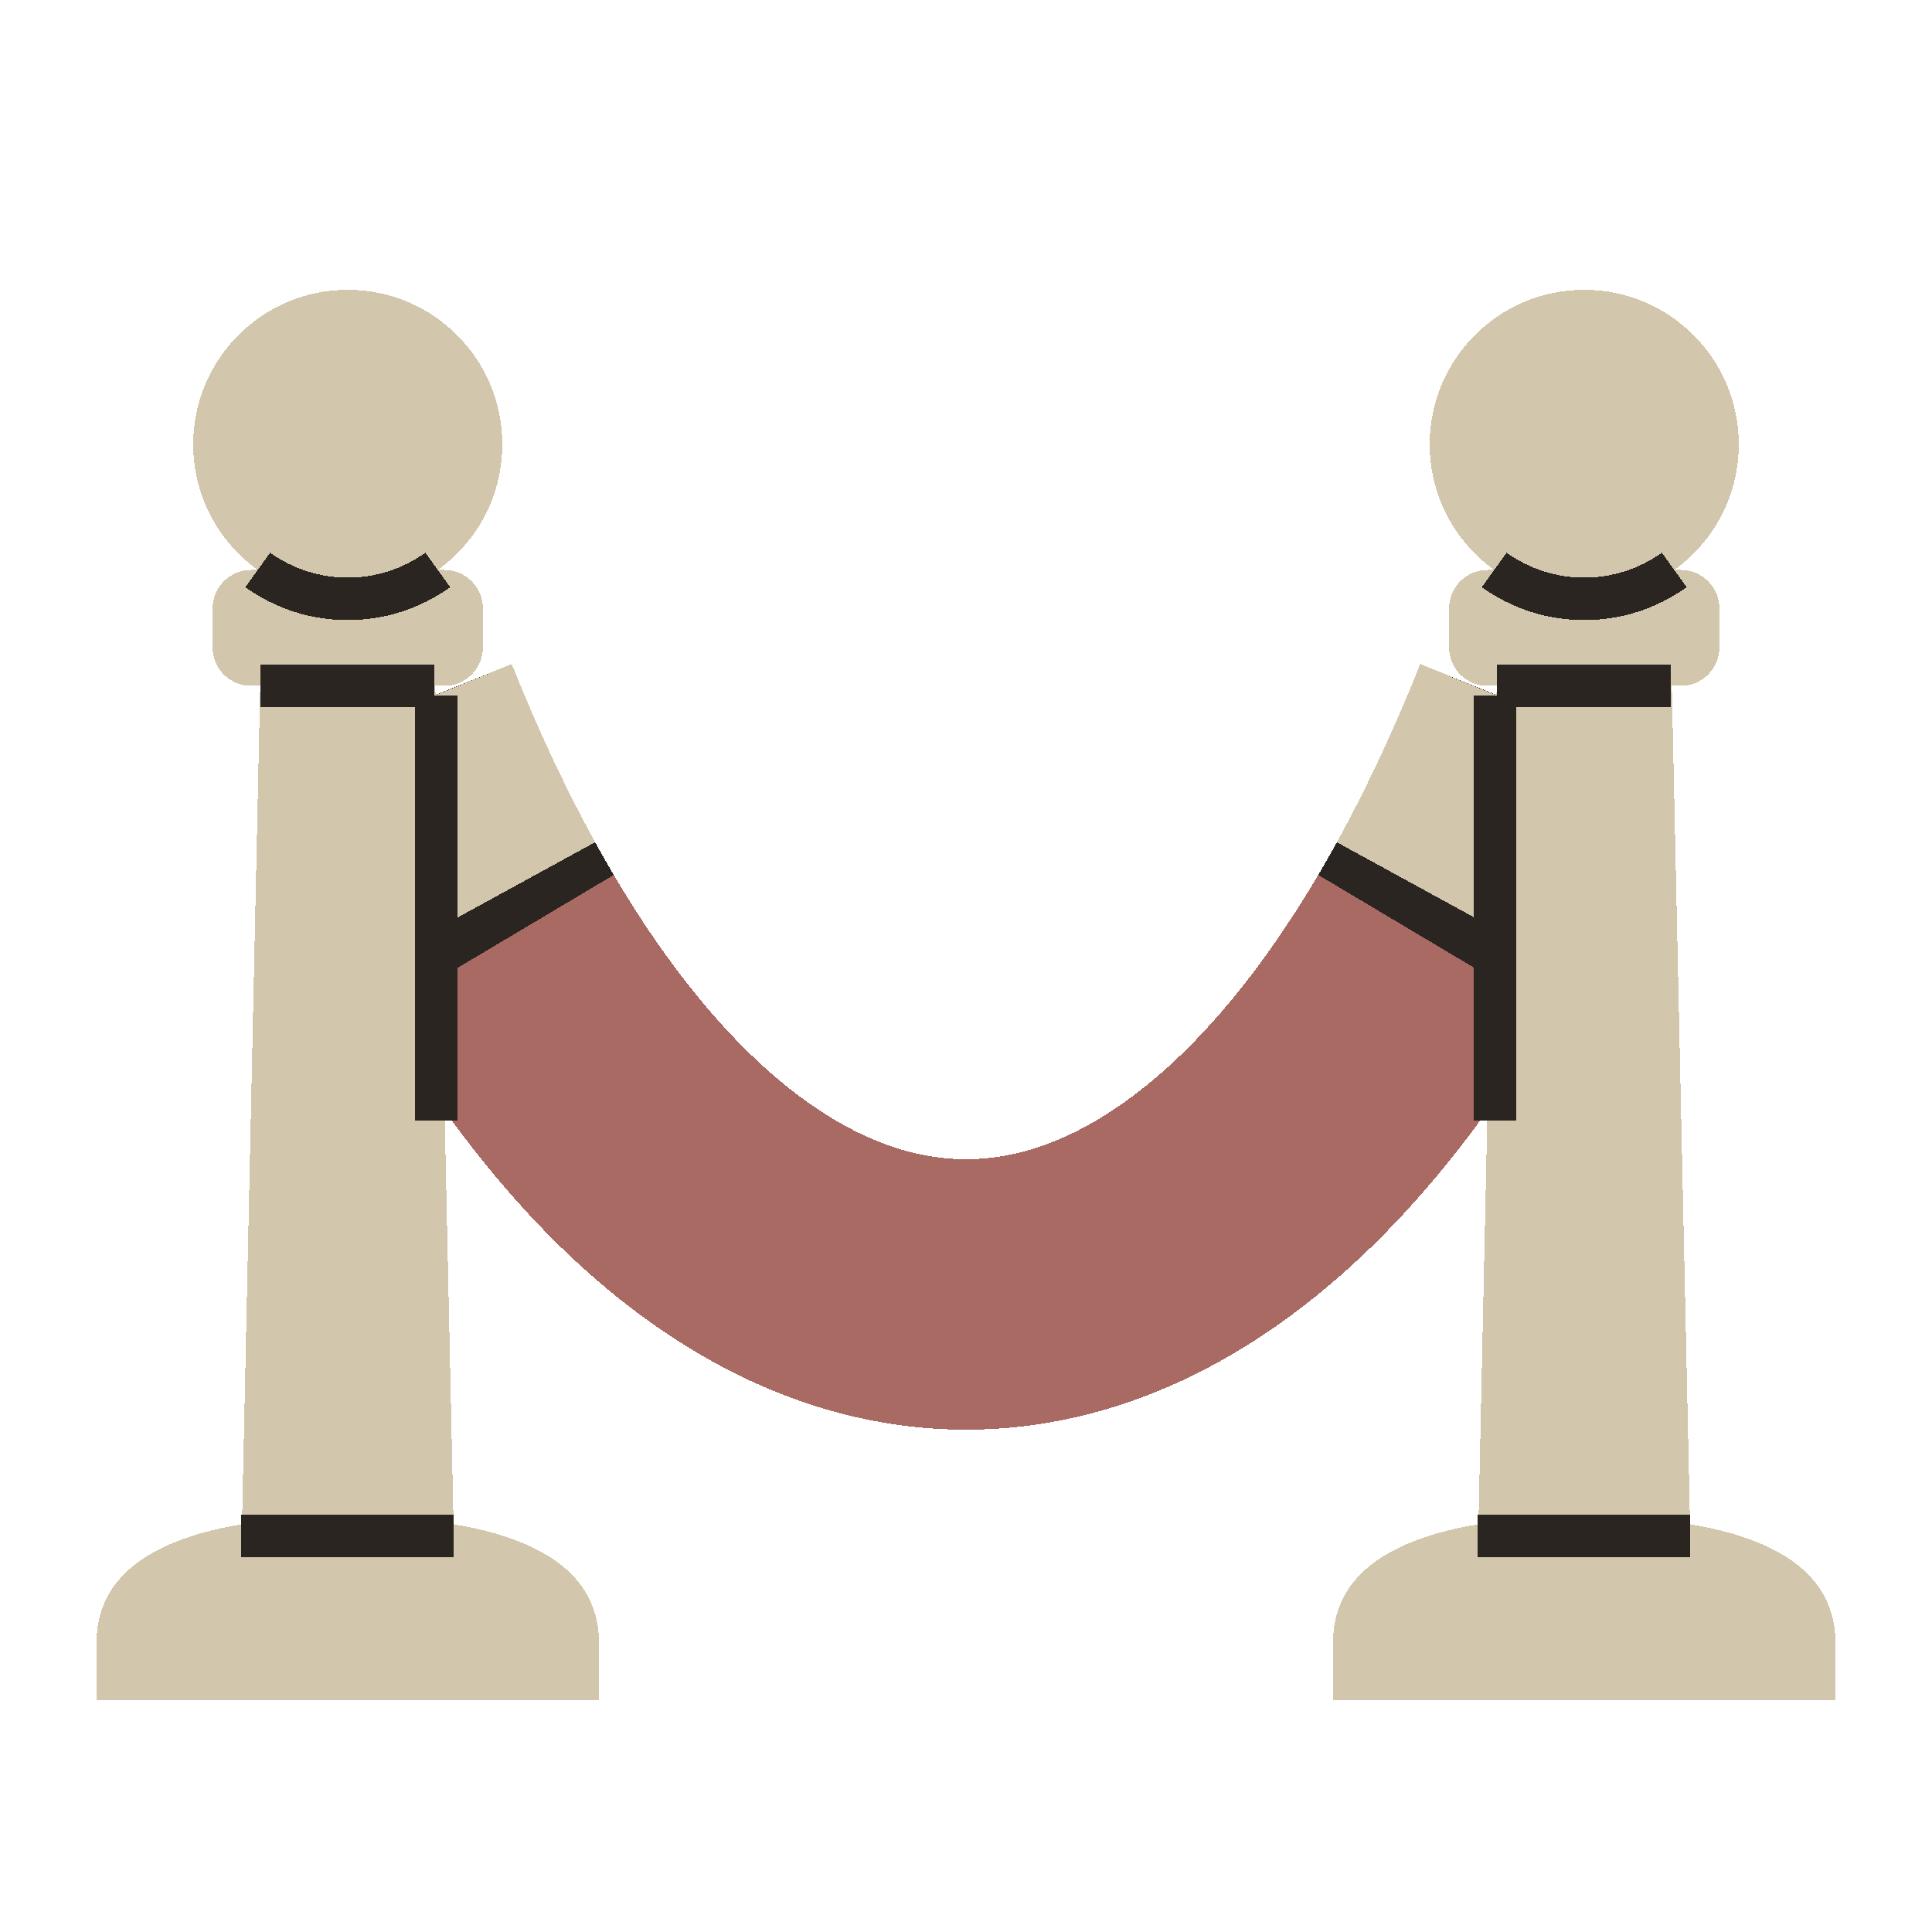
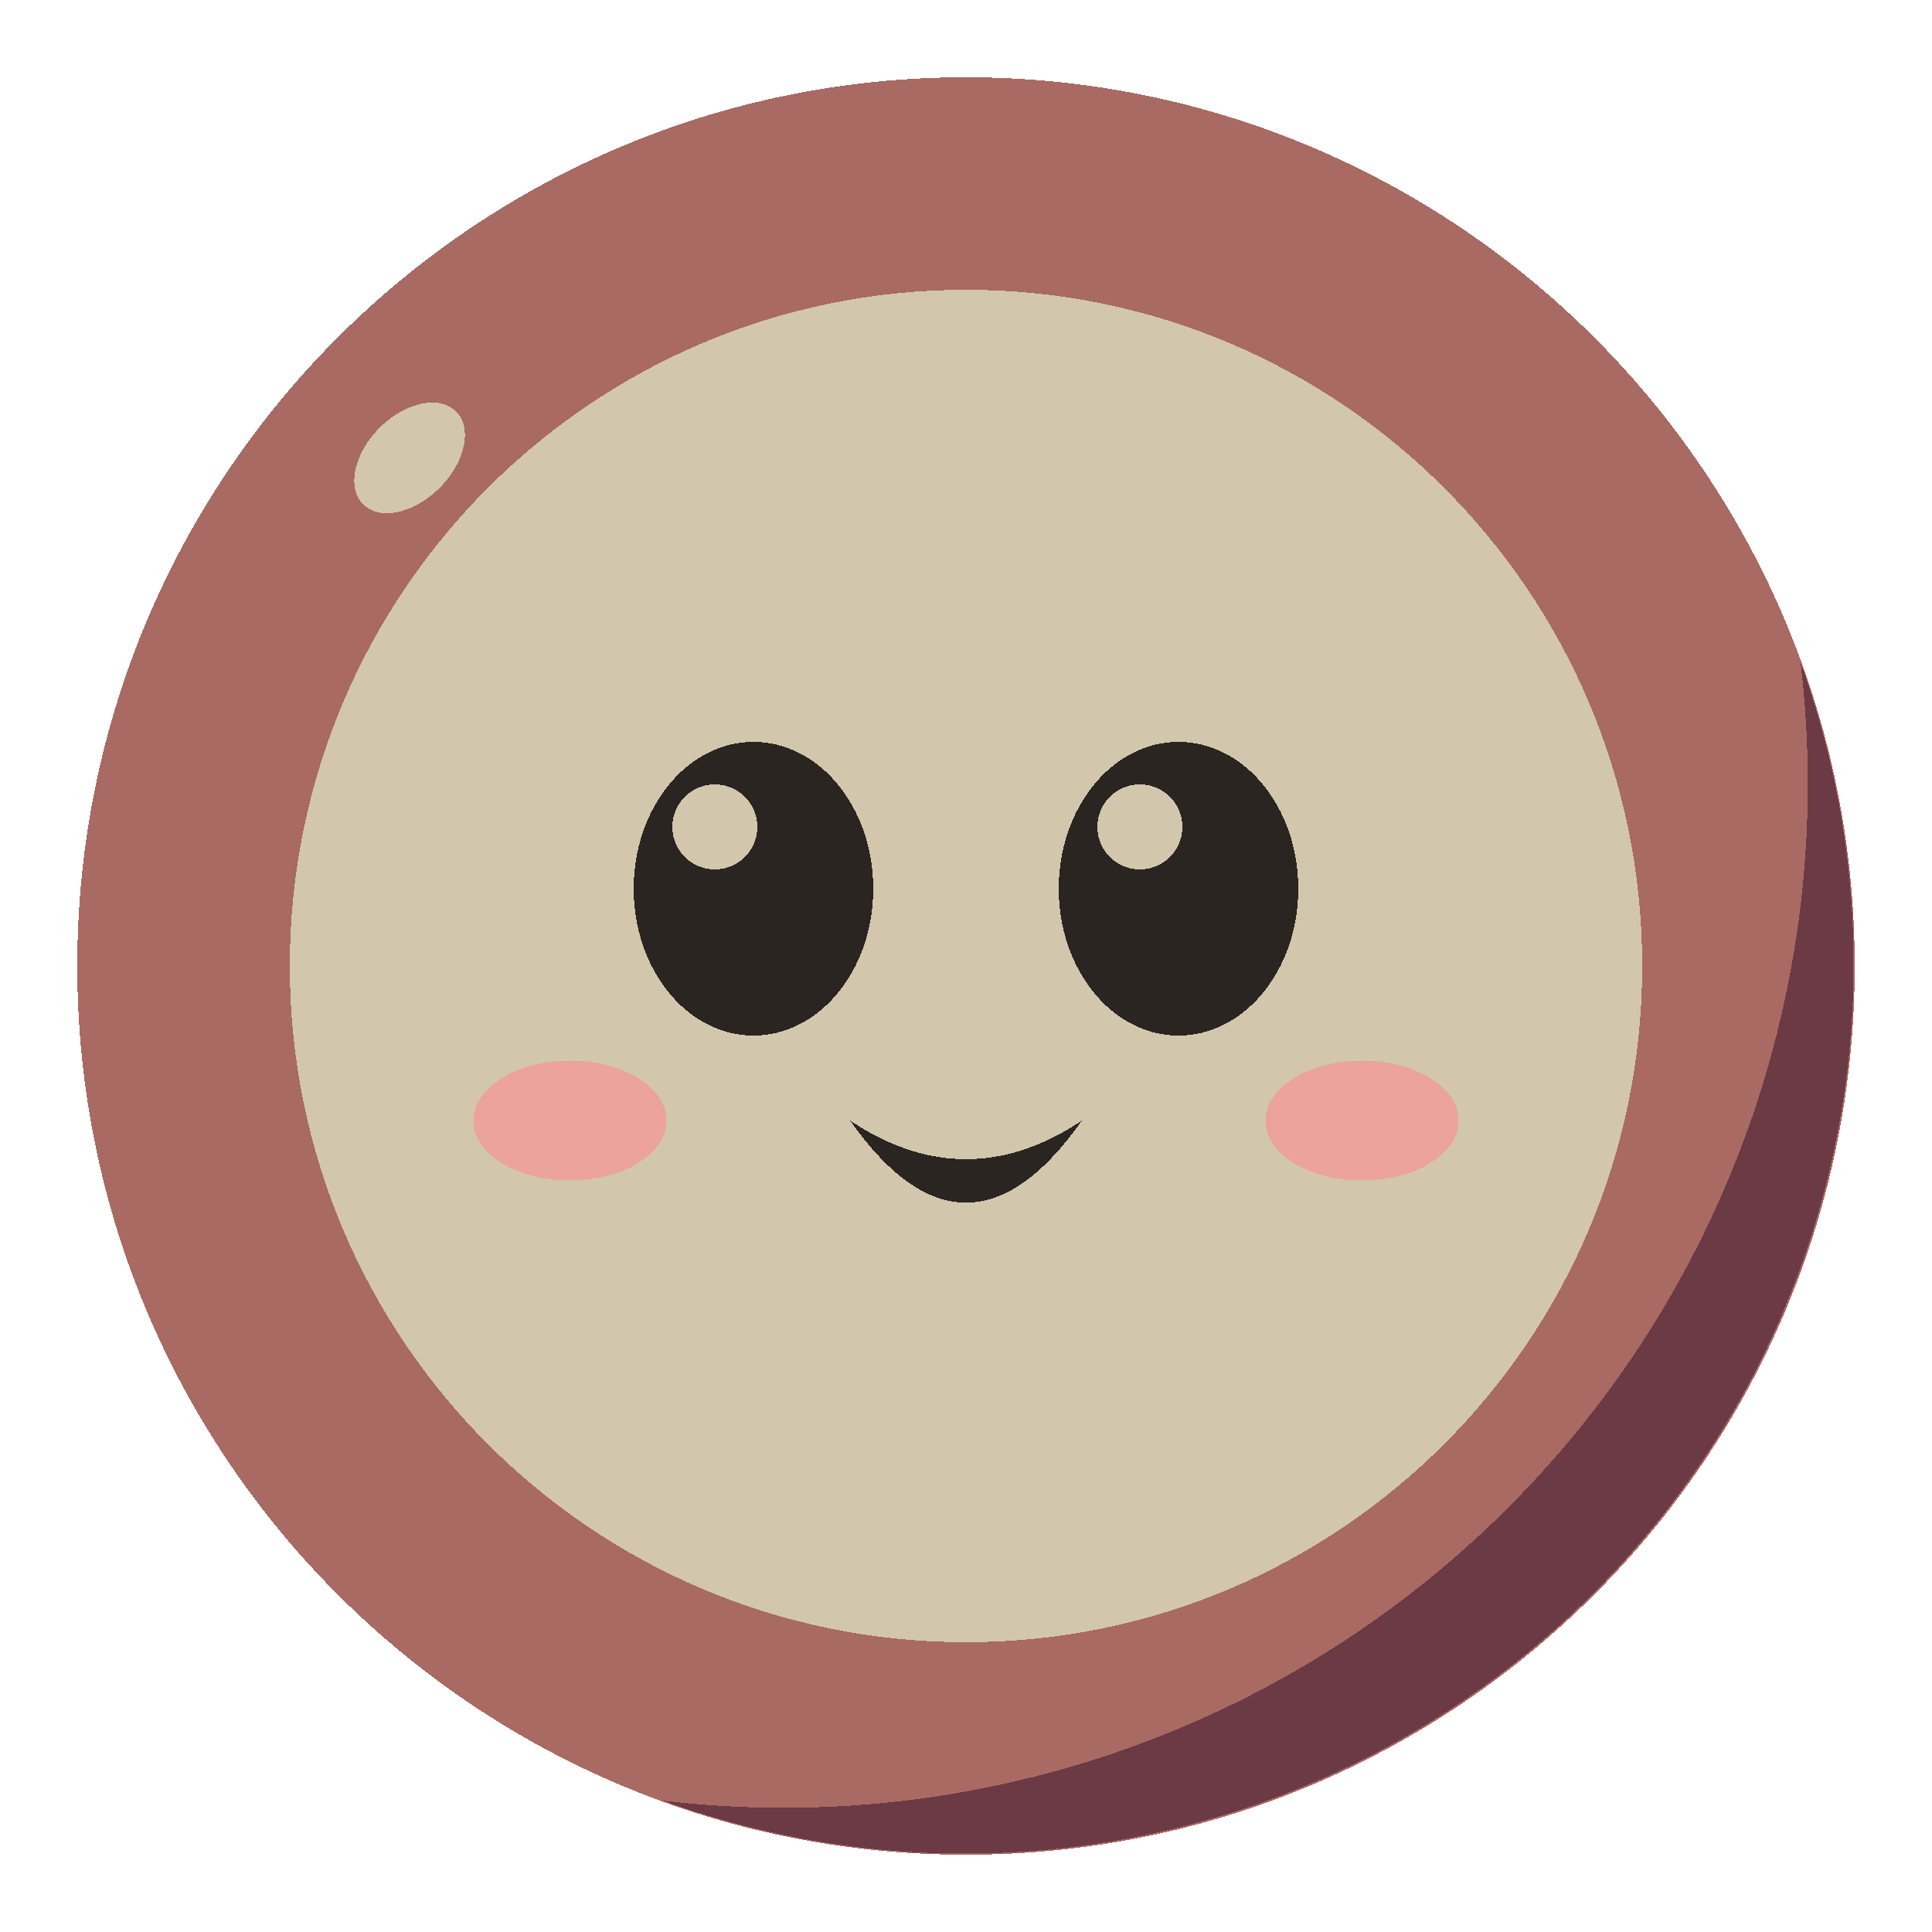
<svg xmlns="http://www.w3.org/2000/svg" viewBox="0 0 100 100" width="512" height="512">
-   <defs>
-     <clipPath id="between">
-       <rect x="22.6" y="0" width="54.8" height="100" />
-     </clipPath>
-   </defs>
  <g shape-rendering="crispEdges">
-     <g clip-path="url(#between)" fill="none" stroke-width="14" stroke-linecap="butt">
-       <path d="M 20 37 C 36 77, 64 77, 80 37" stroke="#A86A63" />
-       <path d="M 20 37 C 36 77, 64 77, 80 37" stroke="#D2C6AC" stroke-dasharray="11 400" />
-       <path d="M 80 37 C 64 77, 36 77, 20 37" stroke="#D2C6AC" stroke-dasharray="11 400" />
-       <path d="M 20 37 C 36 77, 64 77, 80 37" stroke="#2A2521" stroke-dasharray="0 11 2.2 400" />
-       <path d="M 80 37 C 64 77, 36 77, 20 37" stroke="#2A2521" stroke-dasharray="0 11 2.2 400" />
-     </g>
-     <g fill="#D2C6AC">
-       <path d="M 5 88 L 5 85 C 5 80.5 10 78.5 18 78.5 C 26 78.5 31 80.5 31 85 L 31 88 Z" />
-       <polygon points="12.5,80 23.5,80 22.5,34 13.5,34" />
-       <rect x="11" y="29.5" width="14" height="6" rx="2" />
-       <circle cx="18" cy="23" r="8" />
-       <path d="M 69 88 L 69 85 C 69 80.5 74 78.5 82 78.5 C 90 78.5 95 80.5 95 85 L 95 88 Z" />
-       <polygon points="76.5,80 87.5,80 86.5,34 77.5,34" />
-       <rect x="75" y="29.5" width="14" height="6" rx="2" />
-       <circle cx="82" cy="23" r="8" />
-     </g>
-     <g fill="none" stroke="#2A2521" stroke-width="2.2" stroke-linecap="butt">
-       <path d="M 13.34 29.5 A 8 8 0 0 0 22.66 29.5" />
-       <path d="M 77.34 29.5 A 8 8 0 0 0 86.66 29.5" />
-       <line x1="13.5" y1="35.5" x2="22.5" y2="35.5" />
-       <line x1="77.5" y1="35.5" x2="86.5" y2="35.5" />
-       <line x1="12.5" y1="79.5" x2="23.5" y2="79.5" />
-       <line x1="76.5" y1="79.5" x2="87.5" y2="79.5" />
-       <line x1="22.6" y1="36" x2="22.6" y2="58" />
-       <line x1="77.4" y1="36" x2="77.4" y2="58" />
-     </g>
+     <circle cx="50" cy="50" r="46" fill="#A86A63" />
+     <path fill="#6B3A44" d="M 93.2 34.3 A 46 46 0 0 1 34.3 93.2 A 53 53 0 0 0 93.2 34.3 Z" />
+     <ellipse cx="21.2" cy="23.7" rx="3.4" ry="2.2" transform="rotate(-45 21.2 23.7)" fill="#D2C6AC" />
+     <circle cx="50" cy="50" r="35" fill="#D2C6AC" />
+     <ellipse cx="39" cy="46" rx="6.2" ry="7.6" fill="#2A2521" />
+     <ellipse cx="61" cy="46" rx="6.2" ry="7.6" fill="#2A2521" />
+     <circle cx="37" cy="42.8" r="2.2" fill="#D2C6AC" />
+     <circle cx="59" cy="42.8" r="2.2" fill="#D2C6AC" />
+     <ellipse cx="29.5" cy="58" rx="5" ry="3.1" fill="#EBA39C" />
+     <ellipse cx="70.5" cy="58" rx="5" ry="3.1" fill="#EBA39C" />
+     <path fill="#2A2521" d="M 44 58 Q 50 66.5 56 58 Q 50 62 44 58 Z" />
  </g>
</svg>
